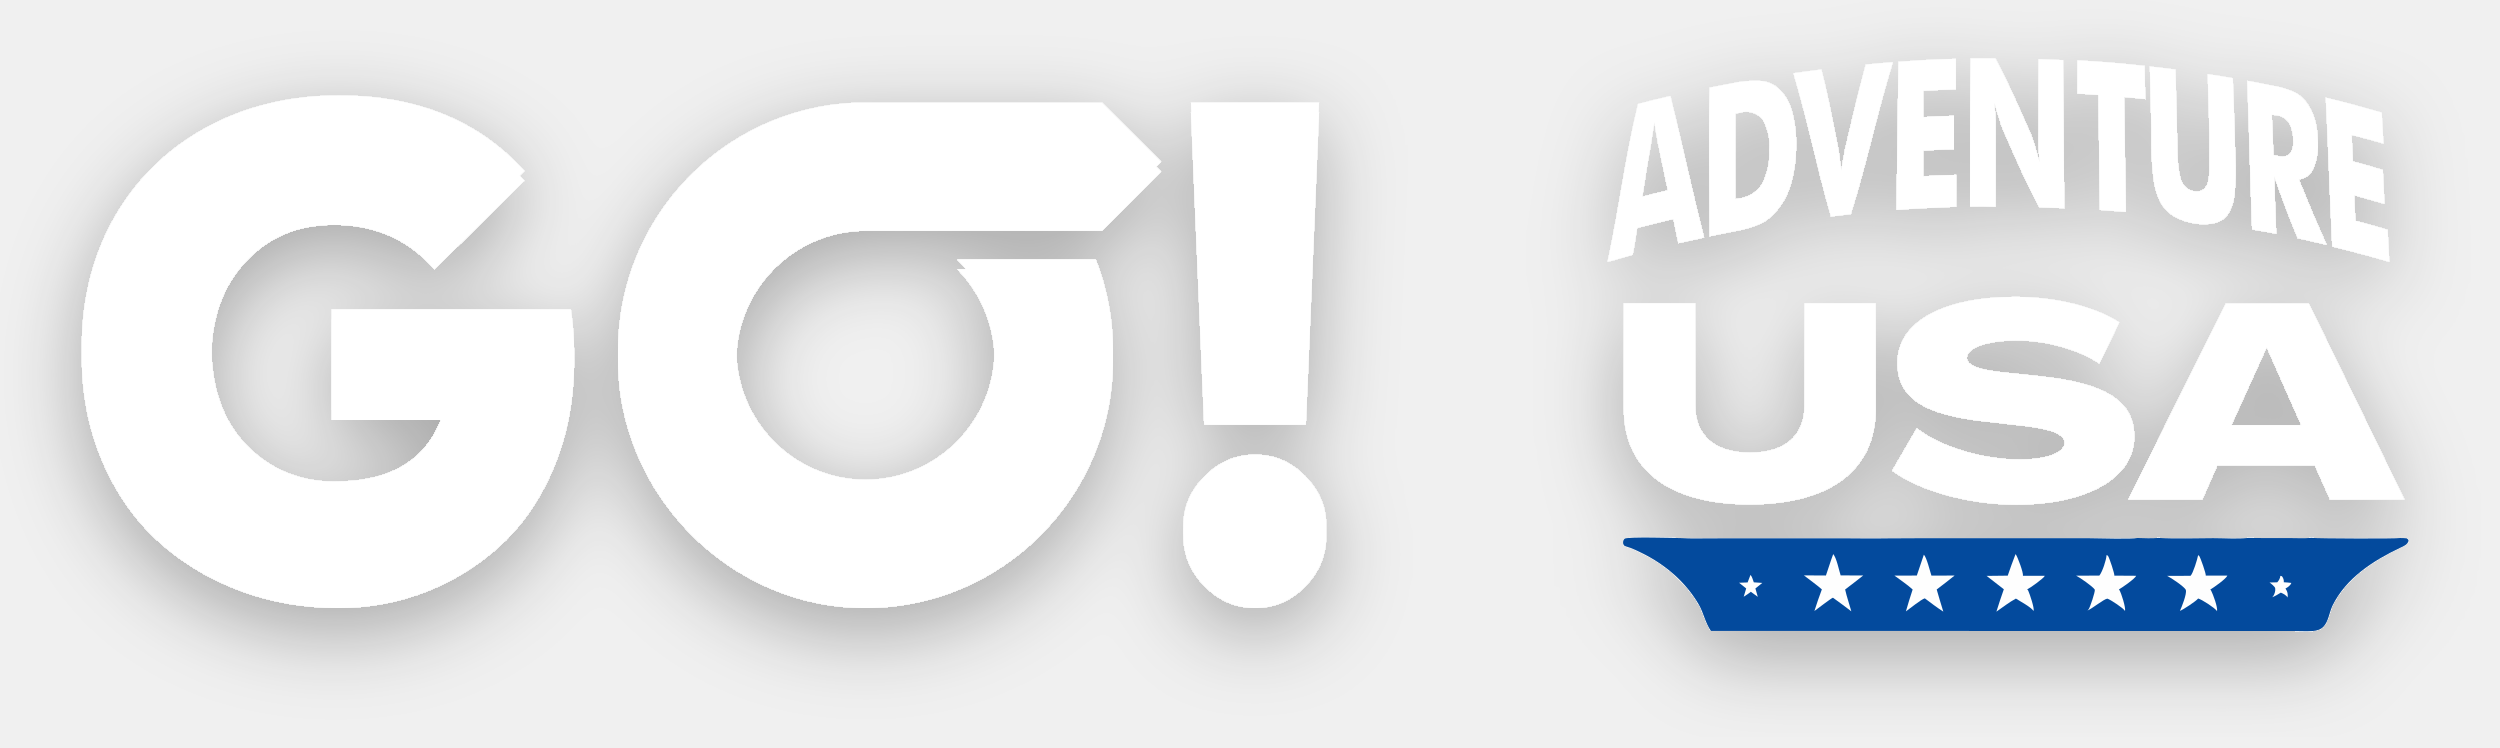
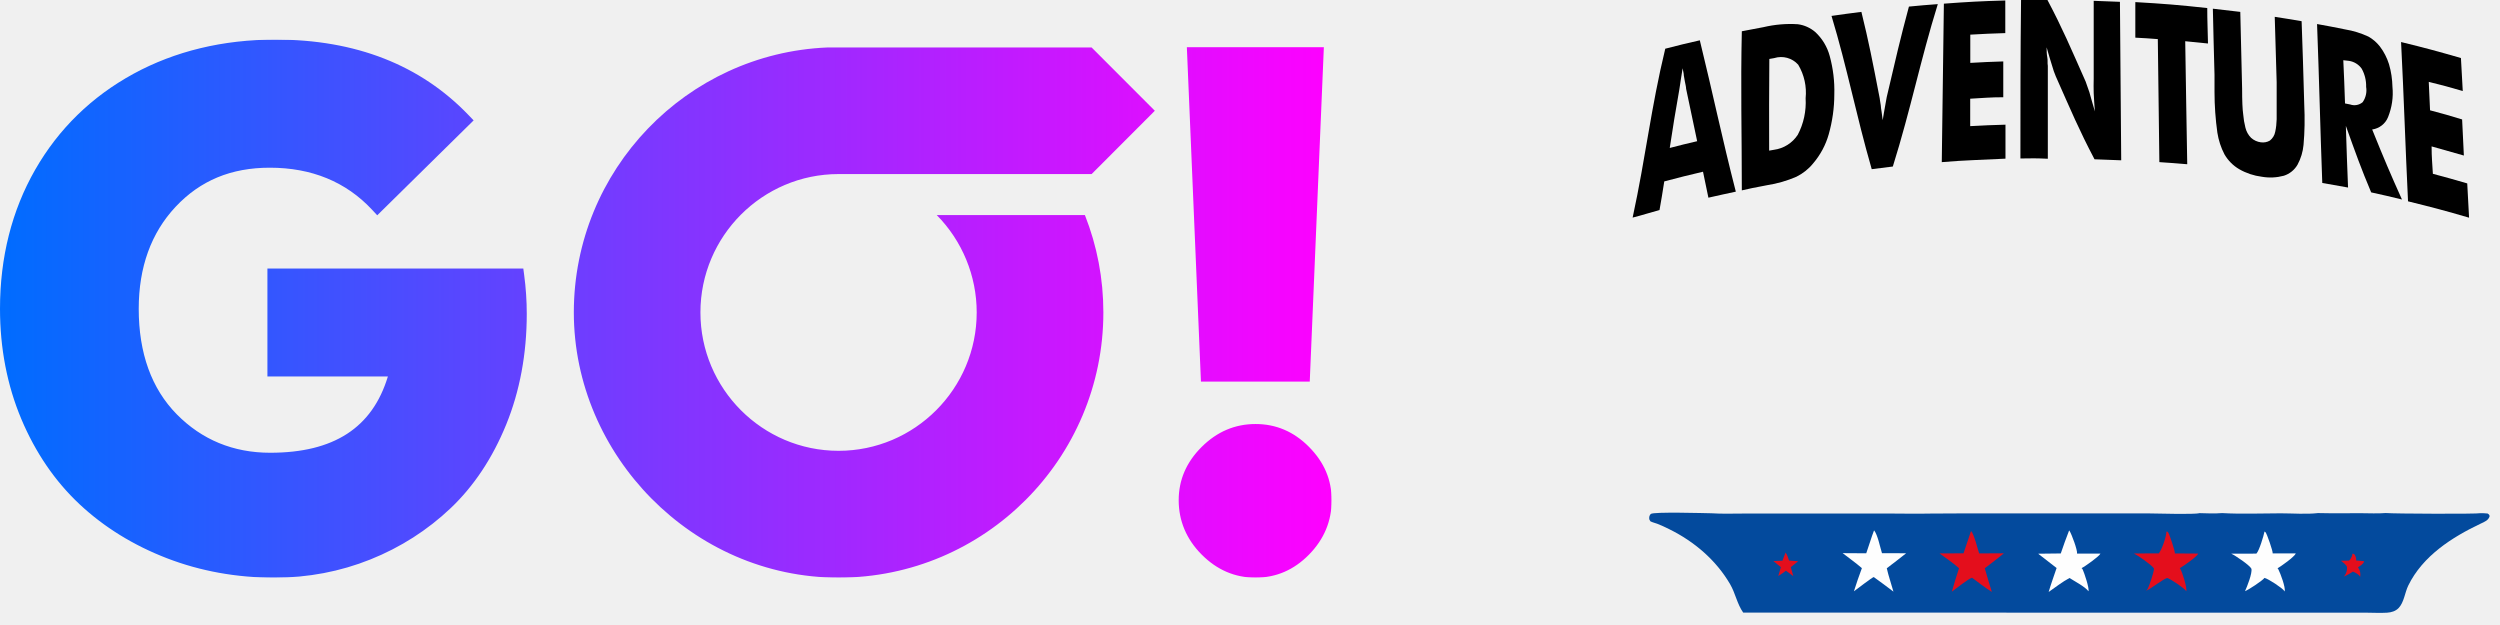
- <svg xmlns="http://www.w3.org/2000/svg" width="214" height="64" viewBox="0 0 214 64" fill="none">
-   <g filter="url(#filter0_d_1771_1434)">
-     <mask id="mask0_1771_1434" style="mask-type:luminance" maskUnits="userSpaceOnUse" x="7" y="9" width="107" height="44">
-       <path d="M103.136 41.586C101.908 42.807 101.295 44.23 101.295 45.857C101.295 47.484 101.908 48.972 103.136 50.202C104.364 51.433 105.799 52.047 107.443 52.047C109.086 52.047 110.512 51.433 111.721 50.202C112.927 48.972 113.533 47.525 113.533 45.857C113.533 44.19 112.927 42.807 111.721 41.586C110.512 40.365 109.086 39.756 107.443 39.756C105.799 39.756 104.364 40.365 103.136 41.586ZM73.203 9.631C61.932 10.097 52.906 19.425 52.906 30.829C52.906 42.233 62.409 52.047 74.087 52.047C85.765 52.047 95.269 42.527 95.269 30.829C95.269 28.139 94.772 25.521 93.792 23.039H81.938C83.981 25.105 85.136 27.903 85.136 30.829C85.136 36.932 80.178 41.899 74.085 41.899C67.992 41.899 63.034 36.932 63.034 30.829C63.034 24.726 67.992 19.759 74.085 19.759H94.331L99.387 14.695L94.331 9.633H73.198L73.203 9.631ZM101.948 9.612L103.076 36.364H111.78L112.908 9.612H101.948ZM17.679 11.738C14.333 13.563 11.686 16.143 9.816 19.408C7.949 22.669 7 26.412 7 30.538C7 33.7 7.575 36.665 8.703 39.35C9.835 42.04 11.402 44.336 13.367 46.175C15.325 48.007 17.676 49.459 20.357 50.494C23.033 51.526 25.93 52.049 28.963 52.049C31.637 52.049 34.217 51.559 36.628 50.592C39.039 49.627 41.199 48.246 43.05 46.49C44.908 44.727 46.405 42.475 47.498 39.792C48.587 37.117 49.141 34.14 49.141 30.941C49.141 29.902 49.071 28.856 48.933 27.834L48.864 27.315H28.393V35.953H38.03C36.788 40.057 33.7 42.054 28.615 42.054C25.665 42.054 23.149 41.017 21.137 38.973C19.122 36.925 18.099 34.087 18.099 30.538C18.099 27.21 19.091 24.465 21.046 22.38C23.021 20.273 25.489 19.25 28.587 19.25C31.93 19.25 34.68 20.38 36.761 22.609L37.179 23.058L44.891 15.464L44.481 15.039C40.637 11.03 35.445 9 29.047 9C24.84 9 21.013 9.922 17.674 11.74" fill="white" />
-     </mask>
-     <g mask="url(#mask0_1771_1434)">
-       <path d="M113.531 8.995H7V52.046H113.531V8.995Z" fill="white" />
-     </g>
-     <mask id="mask1_1771_1434" style="mask-type:luminance" maskUnits="userSpaceOnUse" x="7" y="8" width="107" height="44">
-       <path d="M103.136 40.752C101.908 41.973 101.295 43.396 101.295 45.023C101.295 46.65 101.908 48.138 103.136 49.368C104.364 50.599 105.799 51.213 107.443 51.213C109.086 51.213 110.512 50.599 111.721 49.368C112.927 48.138 113.533 46.691 113.533 45.023C113.533 43.356 112.927 41.973 111.721 40.752C110.512 39.531 109.086 38.922 107.443 38.922C105.799 38.922 104.364 39.531 103.136 40.752ZM73.203 8.797C61.932 9.262 52.906 18.591 52.906 29.995C52.906 41.399 62.409 51.213 74.087 51.213C85.765 51.213 95.269 41.693 95.269 29.995C95.269 27.305 94.772 24.687 93.792 22.205H81.938C83.981 24.271 85.136 27.069 85.136 29.995C85.136 36.099 80.178 41.065 74.085 41.065C67.992 41.065 63.034 36.099 63.034 29.995C63.034 23.892 67.992 18.925 74.085 18.925H94.331L99.387 13.861L94.331 8.799H73.198L73.203 8.797ZM101.948 8.778L103.076 35.53H111.78L112.908 8.778H101.948ZM17.679 10.904C14.333 12.729 11.686 15.309 9.816 18.574C7.949 21.835 7 25.578 7 29.704C7 32.867 7.575 35.831 8.703 38.516C9.835 41.206 11.402 43.502 13.367 45.341C15.325 47.173 17.676 48.626 20.357 49.66C23.033 50.692 25.93 51.215 28.963 51.215C31.637 51.215 34.217 50.725 36.628 49.758C39.039 48.793 41.199 47.412 43.05 45.656C44.908 43.893 46.405 41.641 47.498 38.958C48.587 36.282 49.141 33.306 49.141 30.107C49.141 29.068 49.071 28.022 48.933 27L48.864 26.481H28.393V35.119H38.03C36.788 39.223 33.7 41.22 28.615 41.22C25.665 41.22 23.149 40.183 21.137 38.139C19.122 36.091 18.099 33.254 18.099 29.704C18.099 26.376 19.091 23.631 21.046 21.546C23.021 19.439 25.489 18.416 28.587 18.416C31.93 18.416 34.68 19.546 36.761 21.775L37.179 22.224L44.891 14.63L44.481 14.205C40.637 10.197 35.445 8.166 29.047 8.166C24.84 8.166 21.013 9.088 17.674 10.906" fill="white" />
-     </mask>
-     <g mask="url(#mask1_1771_1434)">
-       <path d="M113.531 8.161H7V51.212H113.531V8.161Z" fill="white" />
-     </g>
-     <path d="M137.611 22.408C138.679 17.459 139.074 13.635 140.221 8.897C141.311 8.612 141.866 8.48 142.985 8.225C144.016 12.421 144.747 15.975 145.866 20.332C144.996 20.515 144.557 20.617 143.672 20.814C143.504 20.032 143.416 19.608 143.241 18.738C141.998 19.031 141.377 19.184 140.141 19.513C139.995 20.463 139.914 20.931 139.761 21.802C138.898 22.035 138.474 22.189 137.611 22.408ZM140.58 16.837C141.45 16.61 141.881 16.501 142.773 16.296C142.422 14.615 142.239 13.737 141.888 12.1C141.888 11.931 141.823 11.727 141.786 11.5L141.706 11.039C141.706 10.864 141.64 10.666 141.611 10.462C141.559 10.776 141.508 11.091 141.464 11.376C141.42 11.661 141.399 11.858 141.333 12.239C141.011 14.037 140.865 14.995 140.58 16.837Z" fill="white" />
-     <path d="M146.346 20.23C146.346 15.638 146.244 11.954 146.346 7.501C147.041 7.362 147.384 7.296 148.079 7.172C148.978 6.96 149.9 6.879 150.821 6.938C151.34 7.004 151.822 7.223 152.217 7.559C152.78 8.079 153.182 8.751 153.38 9.49C153.65 10.484 153.775 11.515 153.745 12.546C153.745 13.628 153.592 14.703 153.299 15.741C153.058 16.596 152.634 17.386 152.056 18.066C151.691 18.519 151.23 18.884 150.711 19.14C149.965 19.462 149.183 19.689 148.379 19.813L148.006 19.886C147.355 19.996 147.019 20.084 146.346 20.23ZM148.54 17.049L148.913 16.984C149.695 16.881 150.389 16.442 150.821 15.784C151.296 14.885 151.508 13.876 151.45 12.86C151.545 11.924 151.34 10.988 150.857 10.177C150.375 9.636 149.622 9.431 148.927 9.65L148.547 9.716C148.518 12.553 148.532 14.205 148.532 17.071V17.049H148.54Z" fill="white" />
-     <path d="M156.738 18.534C155.474 14.147 154.794 10.491 153.521 6.273C154.479 6.134 154.984 6.068 155.912 5.951C156.504 8.356 156.812 9.936 157.375 12.86C157.375 12.926 157.418 13.116 157.462 13.423C157.462 13.569 157.499 13.745 157.528 13.95C157.557 14.154 157.587 14.373 157.616 14.615C157.652 14.417 157.682 14.22 157.711 14.037C157.74 13.854 157.777 13.672 157.806 13.504C157.872 13.138 157.908 12.897 157.937 12.772C158.639 9.76 159.027 8.079 159.714 5.527C160.643 5.439 161.103 5.395 162.024 5.33C160.613 9.877 159.89 13.635 158.427 18.322L156.738 18.534Z" fill="white" />
-     <path d="M162.342 17.971C162.408 13.431 162.444 9.739 162.51 5.293C164.477 5.147 165.434 5.096 167.423 5.038V7.648C166.304 7.684 165.742 7.706 164.623 7.772V10.031C165.683 9.973 166.209 9.943 167.262 9.914V12.78C166.202 12.78 165.676 12.839 164.616 12.897V15.091C165.742 15.032 166.304 15.003 167.438 14.973V17.693C165.347 17.803 164.345 17.803 162.342 17.971Z" fill="white" />
-     <path d="M168.633 17.678C168.633 13.145 168.633 9.445 168.684 5H170.797C172.003 7.281 172.617 8.743 173.853 11.529C173.919 11.697 174.014 11.982 174.153 12.384C174.211 12.604 174.277 12.838 174.358 13.115L174.591 13.912C174.548 13.386 174.518 12.889 174.496 12.45C174.475 12.011 174.496 11.719 174.496 11.295V5.066L176.595 5.146C176.639 9.591 176.653 13.291 176.697 17.824L174.562 17.743C173.312 15.367 172.691 13.876 171.462 11.105C171.345 10.834 171.25 10.549 171.17 10.264C171.097 10.052 171.031 9.825 170.958 9.577C170.885 9.328 170.812 9.065 170.731 8.787C170.731 9.065 170.731 9.328 170.782 9.577C170.834 9.825 170.782 10.052 170.826 10.264V17.7C169.927 17.656 169.496 17.663 168.633 17.678Z" fill="white" />
-     <path d="M179.749 17.97C179.698 14.505 179.676 12.019 179.625 8.129C178.894 8.071 178.543 8.049 177.826 8.013V5.168C180.129 5.3 181.284 5.395 183.58 5.644C183.58 6.697 183.617 7.274 183.639 8.48L181.818 8.298C181.884 12.194 181.913 14.673 181.979 18.139C181.087 18.065 180.641 18.029 179.749 17.97Z" fill="white" />
-     <path d="M184.029 5.695C184.899 5.79 185.331 5.841 186.223 5.951C186.281 8.144 186.31 9.482 186.369 12.092C186.369 13.065 186.398 13.752 186.457 14.154C186.486 14.512 186.544 14.863 186.632 15.207C186.705 15.514 186.859 15.799 187.085 16.026C187.305 16.223 187.575 16.347 187.86 16.384C188.116 16.42 188.372 16.377 188.592 16.245C188.811 16.069 188.964 15.828 189.016 15.55C189.089 15.221 189.125 14.878 189.133 14.541V11.573C189.067 9.336 189.038 8.21 188.979 6.346C189.842 6.477 190.273 6.55 191.129 6.696C191.216 9.051 191.26 10.564 191.341 13.408C191.392 14.468 191.377 15.536 191.282 16.596C191.231 17.144 191.07 17.678 190.807 18.168C190.566 18.592 190.171 18.913 189.703 19.06C189.133 19.213 188.533 19.242 187.948 19.14C187.312 19.06 186.691 18.855 186.135 18.533C185.645 18.248 185.243 17.839 184.958 17.349C184.673 16.808 184.483 16.216 184.388 15.609C184.241 14.541 184.161 13.459 184.161 12.377V10.988C184.095 8.729 184.073 7.566 184.029 5.695Z" fill="white" />
-     <path d="M192.782 19.637C192.614 15.082 192.533 11.375 192.365 6.923C193.265 7.084 193.718 7.171 194.617 7.354C195.253 7.457 195.882 7.654 196.467 7.924C196.825 8.122 197.132 8.392 197.388 8.714C197.71 9.138 197.958 9.621 198.119 10.133C198.295 10.725 198.382 11.339 198.397 11.953C198.477 12.772 198.353 13.598 198.046 14.366C197.834 14.899 197.344 15.28 196.774 15.36C197.724 17.714 198.236 18.913 199.157 20.96C198.17 20.719 197.695 20.609 196.694 20.39C195.875 18.445 195.473 17.312 194.668 15.068C194.734 17.159 194.771 18.219 194.844 20.003C194.018 19.864 193.608 19.783 192.782 19.637ZM194.602 13.276L195.012 13.357C195.356 13.481 195.736 13.408 196.014 13.174C196.262 12.816 196.364 12.377 196.291 11.953C196.306 11.441 196.182 10.937 195.933 10.491C195.692 10.154 195.326 9.928 194.917 9.869L194.464 9.818C194.529 11.149 194.551 11.858 194.602 13.276Z" fill="white" />
-     <path d="M199.642 21.106C199.422 16.544 199.313 12.83 199.086 8.363C201.009 8.831 201.967 9.094 203.875 9.642C203.933 10.622 203.963 11.163 204.021 12.282C202.932 11.967 202.391 11.814 201.301 11.55C201.338 12.435 201.36 12.896 201.404 13.824C202.434 14.095 202.946 14.241 203.97 14.555C204.028 15.703 204.05 16.295 204.109 17.443C203.078 17.151 202.559 17.005 201.528 16.712C201.528 17.619 201.586 18.072 201.63 18.905C202.727 19.198 203.283 19.352 204.379 19.673C204.438 20.828 204.467 21.391 204.526 22.415C202.581 21.845 201.601 21.589 199.642 21.106Z" fill="white" />
-     <path d="M146.455 54.007C145.959 53.297 145.839 52.472 145.408 51.733C144.286 49.811 142.548 48.328 140.564 47.347C140.245 47.19 139.918 47.029 139.586 46.903C139.398 46.831 139.216 46.8 139.035 46.706C138.959 46.601 138.935 46.558 138.936 46.426C138.936 46.31 138.981 46.197 139.065 46.117C139.263 45.929 143.404 46.054 143.927 46.062C144.741 46.117 145.578 46.086 146.394 46.085L150.766 46.08L157.923 46.081C159.096 46.081 160.272 46.112 161.445 46.085C163.195 46.072 164.946 46.068 166.696 46.072L178.846 46.072C179.503 46.072 182.53 46.175 182.956 46.051C183.552 46.069 184.172 46.096 184.767 46.047C186.315 46.137 187.901 46.066 189.453 46.066C190.379 46.066 191.549 46.155 192.439 46.046C193.582 46.073 194.728 46.057 195.871 46.056C196.524 46.056 197.211 46.098 197.86 46.042C198.476 46.102 205.225 46.128 205.44 46.054C205.633 46.056 205.824 46.057 206.016 46.083C206.127 46.16 206.134 46.161 206.172 46.29C206.083 46.629 205.751 46.751 205.456 46.89C203.146 47.986 200.819 49.478 199.663 51.84C199.388 52.401 199.325 53.196 198.883 53.649C198.645 53.894 198.306 53.993 197.973 54.015C197.412 54.052 196.827 54.013 196.263 54.013L192.617 54.011L181.16 54.013L146.455 54.007L146.455 54.007Z" fill="#034A9D" />
-     <path d="M172.53 47.435C172.551 47.456 172.548 47.451 172.564 47.474C172.721 47.708 173.217 49.032 173.163 49.288L175.035 49.289C174.957 49.495 173.781 50.334 173.526 50.45C173.563 50.484 173.6 50.523 173.62 50.569C173.742 50.84 174.159 52.06 174.076 52.299C173.806 51.936 172.965 51.497 172.561 51.239C171.982 51.549 171.433 51.983 170.892 52.358C171.081 51.714 171.314 51.077 171.528 50.441L170.053 49.297L171.862 49.276C172.07 48.657 172.293 48.044 172.53 47.436L172.53 47.435Z" fill="#FEFEFE" />
-     <path d="M164.682 47.481C164.913 47.691 165.219 48.925 165.329 49.271L167.312 49.267C166.809 49.674 166.298 50.071 165.781 50.46C165.956 51.095 166.157 51.724 166.347 52.355C165.8 52.007 165.282 51.607 164.764 51.219C164.465 51.293 163.473 52.104 163.145 52.335C163.331 51.709 163.511 51.08 163.722 50.462C163.253 50.028 162.678 49.659 162.166 49.273L164.08 49.267C164.276 48.67 164.476 48.075 164.682 47.481H164.682Z" fill="#FEFEFE" />
-     <path d="M188.161 47.522C188.193 47.54 188.229 47.563 188.252 47.592C188.362 47.736 188.844 49.107 188.815 49.274L190.661 49.272C190.562 49.548 189.497 50.29 189.201 50.468C189.23 50.496 189.252 50.517 189.271 50.553C189.438 50.876 189.857 51.998 189.776 52.322C189.768 52.307 189.763 52.297 189.753 52.283C189.589 52.038 188.468 51.306 188.16 51.232C188.004 51.45 186.865 52.2 186.601 52.292C186.765 51.939 187.198 50.85 187.112 50.497C186.978 50.218 185.824 49.44 185.502 49.295C186.171 49.297 186.841 49.295 187.51 49.29C187.732 49.072 188.094 47.87 188.161 47.522V47.522Z" fill="#FEFEFE" />
-     <path d="M180.318 47.52C180.379 47.535 180.409 47.535 180.448 47.59C180.561 47.748 181.017 49.116 180.989 49.275L182.856 49.287C182.773 49.527 181.66 50.296 181.379 50.456C181.391 50.47 181.412 50.495 181.423 50.512C181.582 50.771 181.983 52.023 181.9 52.305C181.896 52.298 181.893 52.291 181.89 52.285C181.779 52.07 180.661 51.329 180.392 51.243C180.111 51.261 179.093 52.101 178.688 52.261C178.726 52.224 178.762 52.186 178.793 52.143C178.914 51.97 179.352 50.673 179.316 50.475C179.158 50.215 178.023 49.423 177.713 49.277L179.702 49.272C179.951 48.978 180.309 47.924 180.318 47.52H180.318Z" fill="#FEFEFE" />
-     <path d="M156.925 47.428C157.216 47.781 157.406 48.774 157.559 49.255L159.492 49.26C158.981 49.667 158.464 50.067 157.943 50.461C158.081 51.087 158.305 51.71 158.474 52.33C157.956 51.934 157.431 51.545 156.901 51.164C156.816 51.159 155.484 52.179 155.313 52.303C155.509 51.681 155.722 51.063 155.951 50.451C155.463 50.029 154.923 49.647 154.412 49.252L156.299 49.263C156.519 48.654 156.692 48.032 156.925 47.428H156.925Z" fill="#FEFEFE" />
-     <path d="M195.198 49.293C195.275 49.309 195.319 49.303 195.366 49.369C195.455 49.49 195.517 49.692 195.492 49.84C195.707 49.846 195.924 49.877 196.138 49.898C196.062 50.125 195.831 50.269 195.634 50.381C195.64 50.39 195.647 50.399 195.653 50.408C195.814 50.635 195.86 50.88 195.816 51.151C195.709 50.947 195.442 50.815 195.237 50.729C194.996 50.881 194.767 51.019 194.503 51.126C194.536 51.093 194.565 51.058 194.592 51.019C194.71 50.845 194.797 50.553 194.755 50.346C194.722 50.207 194.397 49.947 194.275 49.862L194.932 49.847C195.077 49.688 195.179 49.511 195.198 49.293H195.198Z" fill="#FEFEFE" />
-     <path d="M149.843 49.209C149.973 49.345 150.056 49.667 150.126 49.847L150.855 49.898L150.262 50.373L150.466 51.089L149.871 50.654C149.69 50.815 149.463 50.945 149.261 51.081L149.474 50.372L148.865 49.884L149.595 49.857C149.683 49.644 149.761 49.425 149.843 49.209H149.843Z" fill="#FEFEFE" />
-     <path d="M139 35.017V25.961H145.11V34.69C145.11 37.417 146.921 38.748 149.802 38.748C152.682 38.748 154.471 37.417 154.471 34.69V25.961H160.56V35.017C160.56 40.276 156.566 43.178 149.78 43.178C142.993 43.178 139 40.276 139 35.017Z" fill="white" />
-     <path d="M161.963 40.319L164.08 36.675C166.022 38.224 169.666 39.337 172.874 39.337C175.23 39.337 176.736 38.77 176.736 37.897C176.736 37.177 175.667 36.718 173.092 36.435L169.993 36.086C164.691 35.518 162.421 34.056 162.421 31.067C162.421 27.466 166.502 25.415 172.481 25.415C176.016 25.415 179.355 26.266 181.406 27.597L179.704 31.11C177.871 29.888 175.099 29.125 172.525 29.146C170.124 29.168 168.378 29.736 168.357 30.63C168.357 31.263 169.295 31.656 171.455 31.874L174.576 32.202C180.249 32.791 182.693 34.34 182.693 37.373C182.715 40.843 178.722 43.199 172.568 43.199C168.531 43.199 164.232 41.999 161.963 40.275V40.319Z" fill="white" />
-     <path d="M190.537 25.983H197.629L205.812 42.764H199.462L198.153 39.84H189.795L188.508 42.764H182.18L190.537 25.983ZM196.997 36.392L194.051 29.759H194.007L190.996 36.392H196.997Z" fill="white" />
+ <svg xmlns="http://www.w3.org/2000/svg" width="200" height="50" viewBox="0 0 200 50" fill="none">
+   <mask id="mask0_1774_102" style="mask-type:luminance" maskUnits="userSpaceOnUse" x="0" y="3" width="107" height="44">
+     <path d="M96.136 35.752C94.908 36.973 94.295 38.396 94.295 40.023C94.295 41.65 94.908 43.138 96.136 44.368C97.364 45.599 98.799 46.213 100.443 46.213C102.086 46.213 103.512 45.599 104.721 44.368C105.927 43.138 106.533 41.691 106.533 40.023C106.533 38.356 105.927 36.973 104.721 35.752C103.512 34.531 102.086 33.922 100.443 33.922C98.799 33.922 97.364 34.531 96.136 35.752ZM66.203 3.797C54.932 4.262 45.906 13.591 45.906 24.995C45.906 36.399 55.409 46.213 67.087 46.213C78.765 46.213 88.269 36.693 88.269 24.995C88.269 22.305 87.772 19.687 86.792 17.205H74.938C76.981 19.271 78.136 22.069 78.136 24.995C78.136 31.099 73.178 36.065 67.085 36.065C60.992 36.065 56.034 31.099 56.034 24.995C56.034 18.892 60.992 13.925 67.085 13.925H87.331L92.387 8.861L87.331 3.799H66.198L66.203 3.797ZM94.948 3.778L96.076 30.53H104.78L105.908 3.778H94.948ZM10.679 5.904C7.333 7.729 4.686 10.309 2.816 13.574C0.949 16.835 0 20.578 0 24.704C0 27.866 0.575 30.831 1.703 33.516C2.835 36.206 4.402 38.502 6.367 40.341C8.325 42.173 10.676 43.626 13.357 44.66C16.033 45.692 18.93 46.215 21.963 46.215C24.637 46.215 27.217 45.725 29.628 44.758C32.039 43.793 34.199 42.412 36.05 40.656C37.908 38.893 39.405 36.641 40.498 33.958C41.587 31.282 42.141 28.306 42.141 25.107C42.141 24.068 42.071 23.022 41.933 22L41.864 21.481H21.393V30.119H31.03C29.788 34.223 26.7 36.22 21.615 36.22C18.665 36.22 16.149 35.183 14.137 33.139C12.122 31.091 11.098 28.253 11.098 24.704C11.098 21.376 12.091 18.631 14.046 16.546C16.021 14.439 18.489 13.416 21.587 13.416C24.93 13.416 27.68 14.546 29.762 16.775L30.179 17.224L37.891 9.63L37.481 9.205C33.637 5.197 28.445 3.166 22.047 3.166C17.84 3.166 14.013 4.088 10.674 5.906" fill="white" />
+   </mask>
+   <g mask="url(#mask0_1774_102)">
+     <path d="M106.531 3.161H0V46.212H106.531V3.161Z" fill="url(#paint0_linear_1774_102)" />
  </g>
+   <path d="M130.611 17.408C131.679 12.459 132.074 8.635 133.221 3.897C134.311 3.612 134.866 3.481 135.985 3.225C137.016 7.421 137.747 10.975 138.866 15.332C137.996 15.515 137.557 15.617 136.672 15.815C136.504 15.032 136.416 14.608 136.241 13.738C134.998 14.031 134.377 14.184 133.141 14.513C132.995 15.463 132.914 15.931 132.761 16.802C131.898 17.035 131.474 17.189 130.611 17.408ZM133.58 11.837C134.45 11.611 134.881 11.501 135.773 11.296C135.422 9.615 135.239 8.737 134.888 7.1C134.888 6.931 134.823 6.727 134.786 6.5L134.706 6.039C134.706 5.864 134.64 5.667 134.611 5.462C134.559 5.776 134.508 6.091 134.464 6.376C134.42 6.661 134.399 6.858 134.333 7.238C134.011 9.037 133.865 9.995 133.58 11.837Z" fill="black" />
+   <path d="M139.346 15.23C139.346 10.638 139.244 6.953 139.346 2.501C140.041 2.362 140.384 2.296 141.079 2.172C141.978 1.96 142.9 1.879 143.821 1.938C144.34 2.004 144.822 2.223 145.217 2.559C145.78 3.079 146.182 3.751 146.38 4.49C146.65 5.484 146.775 6.515 146.745 7.546C146.745 8.628 146.592 9.702 146.299 10.741C146.058 11.596 145.634 12.386 145.056 13.066C144.691 13.519 144.23 13.884 143.711 14.14C142.965 14.462 142.183 14.689 141.379 14.813L141.006 14.886C140.355 14.996 140.019 15.084 139.346 15.23ZM141.54 12.049L141.913 11.984C142.695 11.881 143.389 11.443 143.821 10.784C144.296 9.885 144.508 8.876 144.45 7.86C144.545 6.924 144.34 5.988 143.857 5.177C143.375 4.636 142.622 4.431 141.927 4.65L141.547 4.716C141.518 7.553 141.532 9.205 141.532 12.071V12.049H141.54Z" fill="black" />
+   <path d="M149.738 13.534C148.474 9.147 147.794 5.491 146.521 1.273C147.479 1.134 147.984 1.068 148.912 0.951C149.504 3.356 149.812 4.936 150.375 7.86C150.375 7.926 150.418 8.116 150.462 8.423C150.462 8.569 150.499 8.745 150.528 8.949C150.557 9.154 150.587 9.374 150.616 9.615C150.652 9.417 150.682 9.22 150.711 9.037C150.74 8.854 150.777 8.672 150.806 8.504C150.872 8.138 150.908 7.897 150.937 7.772C151.639 4.76 152.027 3.079 152.714 0.527C153.643 0.439 154.103 0.395 155.024 0.33C153.613 4.877 152.89 8.635 151.427 13.322L149.738 13.534Z" fill="black" />
+   <path d="M155.342 12.971C155.408 8.431 155.444 4.739 155.51 0.293C157.477 0.147 158.434 0.096 160.423 0.038V2.648C159.304 2.684 158.742 2.706 157.623 2.772V5.031C158.683 4.973 159.209 4.943 160.262 4.914V7.78C159.202 7.78 158.676 7.839 157.616 7.897V10.091C158.742 10.032 159.304 10.003 160.438 9.974V12.693C158.347 12.803 157.345 12.803 155.342 12.971Z" fill="black" />
+   <path d="M161.633 12.678C161.633 8.145 161.633 4.445 161.684 0H163.797C165.003 2.281 165.617 3.743 166.853 6.529C166.919 6.697 167.014 6.982 167.153 7.384C167.211 7.604 167.277 7.838 167.358 8.115L167.591 8.912C167.548 8.386 167.518 7.889 167.496 7.45C167.475 7.011 167.496 6.719 167.496 6.295V0.066L169.595 0.146C169.639 4.591 169.653 8.291 169.697 12.824L167.562 12.743C166.312 10.367 165.691 8.876 164.462 6.105C164.345 5.834 164.25 5.549 164.17 5.264C164.097 5.052 164.031 4.825 163.958 4.577C163.885 4.328 163.812 4.065 163.731 3.787C163.731 4.065 163.731 4.328 163.782 4.577C163.834 4.825 163.782 5.052 163.826 5.264V12.7C162.927 12.656 162.496 12.663 161.633 12.678Z" fill="black" />
+   <path d="M172.749 12.97C172.698 9.505 172.676 7.019 172.625 3.129C171.894 3.071 171.543 3.049 170.826 3.013V0.168C173.129 0.3 174.284 0.395 176.58 0.644C176.58 1.696 176.617 2.274 176.639 3.48L174.818 3.298C174.884 7.195 174.913 9.673 174.979 13.139C174.087 13.065 173.641 13.029 172.749 12.97Z" fill="black" />
+   <path d="M177.029 0.695C177.899 0.79 178.331 0.841 179.223 0.951C179.281 3.144 179.31 4.482 179.369 7.092C179.369 8.065 179.398 8.752 179.457 9.154C179.486 9.512 179.544 9.863 179.632 10.207C179.705 10.514 179.859 10.799 180.085 11.025C180.305 11.223 180.575 11.347 180.86 11.384C181.116 11.42 181.372 11.377 181.592 11.245C181.811 11.069 181.964 10.828 182.016 10.55C182.089 10.221 182.125 9.878 182.133 9.541V6.573C182.067 4.336 182.038 3.21 181.979 1.346C182.842 1.477 183.273 1.55 184.129 1.696C184.216 4.051 184.26 5.564 184.341 8.408C184.392 9.468 184.377 10.536 184.282 11.596C184.231 12.144 184.07 12.678 183.807 13.168C183.566 13.592 183.171 13.914 182.703 14.06C182.133 14.213 181.533 14.242 180.948 14.14C180.312 14.06 179.691 13.855 179.135 13.533C178.645 13.248 178.243 12.839 177.958 12.349C177.673 11.808 177.483 11.216 177.388 10.609C177.241 9.541 177.161 8.459 177.161 7.377V5.988C177.095 3.729 177.073 2.566 177.029 0.695Z" fill="black" />
+   <path d="M185.782 14.637C185.614 10.082 185.533 6.375 185.365 1.923C186.265 2.084 186.718 2.171 187.617 2.354C188.253 2.457 188.882 2.654 189.467 2.924C189.825 3.122 190.132 3.392 190.388 3.714C190.71 4.138 190.958 4.621 191.119 5.132C191.295 5.725 191.382 6.339 191.397 6.953C191.477 7.772 191.353 8.598 191.046 9.366C190.834 9.899 190.344 10.28 189.774 10.36C190.724 12.714 191.236 13.913 192.157 15.96C191.17 15.719 190.695 15.609 189.694 15.39C188.875 13.445 188.473 12.312 187.668 10.068C187.734 12.159 187.771 13.219 187.844 15.003C187.018 14.864 186.608 14.783 185.782 14.637ZM187.602 8.276L188.012 8.357C188.356 8.481 188.736 8.408 189.014 8.174C189.262 7.816 189.364 7.377 189.291 6.953C189.306 6.441 189.182 5.937 188.933 5.491C188.692 5.154 188.326 4.928 187.917 4.869L187.464 4.818C187.529 6.149 187.551 6.858 187.602 8.276Z" fill="black" />
+   <path d="M192.642 16.106C192.422 11.544 192.313 7.83 192.086 3.363C194.009 3.831 194.967 4.094 196.875 4.642C196.933 5.622 196.963 6.163 197.021 7.282C195.932 6.967 195.391 6.814 194.301 6.55C194.338 7.435 194.36 7.896 194.404 8.824C195.434 9.095 195.946 9.241 196.97 9.555C197.028 10.703 197.05 11.295 197.109 12.443C196.078 12.151 195.559 12.005 194.528 11.712C194.528 12.619 194.586 13.072 194.63 13.905C195.727 14.198 196.283 14.351 197.379 14.673C197.438 15.828 197.467 16.391 197.526 17.415C195.581 16.845 194.601 16.589 192.642 16.106Z" fill="black" />
+   <path d="M139.455 49.007C138.959 48.297 138.839 47.472 138.408 46.733C137.286 44.811 135.548 43.328 133.564 42.347C133.245 42.19 132.918 42.029 132.586 41.903C132.398 41.831 132.216 41.8 132.035 41.706C131.959 41.601 131.935 41.558 131.936 41.426C131.936 41.31 131.981 41.197 132.065 41.117C132.263 40.929 136.404 41.054 136.927 41.062C137.741 41.117 138.578 41.086 139.394 41.085L143.766 41.08L150.923 41.081C152.096 41.081 153.272 41.112 154.445 41.085C156.195 41.072 157.946 41.068 159.696 41.072L171.846 41.072C172.503 41.072 175.53 41.175 175.956 41.051C176.552 41.069 177.172 41.096 177.767 41.047C179.315 41.137 180.901 41.066 182.453 41.066C183.379 41.066 184.549 41.155 185.439 41.046C186.582 41.073 187.728 41.057 188.871 41.056C189.524 41.056 190.211 41.098 190.86 41.042C191.476 41.102 198.225 41.128 198.44 41.054C198.633 41.056 198.824 41.057 199.016 41.083C199.127 41.16 199.134 41.161 199.172 41.29C199.083 41.629 198.751 41.751 198.456 41.89C196.146 42.986 193.819 44.478 192.663 46.84C192.388 47.401 192.325 48.196 191.883 48.649C191.645 48.894 191.306 48.993 190.973 49.015C190.412 49.052 189.827 49.013 189.263 49.013L185.617 49.011L174.16 49.013L139.455 49.007L139.455 49.007Z" fill="#034A9D" />
+   <path d="M165.53 42.435C165.551 42.456 165.548 42.451 165.564 42.474C165.721 42.708 166.217 44.032 166.163 44.288L168.035 44.289C167.957 44.495 166.781 45.334 166.526 45.45C166.563 45.484 166.6 45.523 166.62 45.569C166.742 45.84 167.159 47.06 167.076 47.299C166.806 46.936 165.965 46.497 165.561 46.239C164.982 46.549 164.433 46.983 163.892 47.358C164.081 46.714 164.314 46.077 164.528 45.441L163.053 44.297L164.862 44.276C165.07 43.657 165.293 43.044 165.53 42.436L165.53 42.435Z" fill="#FEFEFE" />
+   <path d="M157.682 42.481C157.913 42.691 158.219 43.925 158.329 44.271L160.312 44.267C159.809 44.674 159.298 45.071 158.781 45.46C158.956 46.095 159.157 46.724 159.347 47.355C158.8 47.007 158.282 46.607 157.764 46.219C157.465 46.293 156.473 47.104 156.145 47.335C156.331 46.709 156.511 46.08 156.722 45.462C156.253 45.028 155.678 44.659 155.166 44.273L157.08 44.267C157.276 43.67 157.476 43.075 157.682 42.481H157.682Z" fill="#E40E1C" />
+   <path d="M181.161 42.522C181.193 42.54 181.229 42.563 181.252 42.592C181.362 42.736 181.844 44.107 181.815 44.274L183.661 44.272C183.562 44.548 182.497 45.29 182.201 45.468C182.23 45.496 182.252 45.517 182.271 45.553C182.438 45.876 182.857 46.998 182.776 47.322C182.768 47.307 182.763 47.297 182.753 47.283C182.589 47.038 181.468 46.306 181.16 46.232C181.004 46.45 179.865 47.2 179.601 47.292C179.765 46.939 180.198 45.85 180.112 45.497C179.978 45.218 178.824 44.44 178.502 44.295C179.171 44.297 179.841 44.295 180.51 44.29C180.732 44.072 181.094 42.87 181.161 42.522V42.522Z" fill="#FEFEFE" />
+   <path d="M173.318 42.52C173.379 42.535 173.409 42.535 173.448 42.59C173.561 42.748 174.017 44.116 173.989 44.275L175.856 44.287C175.773 44.527 174.66 45.296 174.379 45.456C174.391 45.47 174.412 45.495 174.423 45.512C174.582 45.771 174.983 47.023 174.9 47.305C174.896 47.298 174.893 47.291 174.89 47.285C174.779 47.07 173.661 46.329 173.392 46.243C173.111 46.261 172.093 47.101 171.688 47.261C171.726 47.224 171.762 47.186 171.793 47.143C171.914 46.97 172.352 45.673 172.316 45.475C172.158 45.215 171.023 44.423 170.713 44.277L172.702 44.272C172.951 43.978 173.309 42.924 173.318 42.52H173.318Z" fill="#E40E1C" />
+   <path d="M149.925 42.428C150.216 42.781 150.406 43.774 150.559 44.255L152.492 44.26C151.981 44.667 151.464 45.067 150.943 45.461C151.081 46.087 151.305 46.71 151.474 47.33C150.956 46.934 150.431 46.545 149.901 46.164C149.816 46.159 148.484 47.179 148.313 47.303C148.509 46.681 148.722 46.063 148.951 45.451C148.463 45.029 147.923 44.647 147.412 44.252L149.299 44.263C149.519 43.654 149.692 43.032 149.925 42.428H149.925Z" fill="#FEFEFE" />
+   <path d="M188.198 44.293C188.275 44.309 188.319 44.303 188.366 44.369C188.455 44.49 188.517 44.692 188.492 44.84C188.707 44.846 188.924 44.877 189.138 44.898C189.062 45.125 188.831 45.269 188.634 45.381C188.64 45.39 188.647 45.399 188.653 45.408C188.814 45.635 188.86 45.88 188.816 46.151C188.709 45.947 188.442 45.815 188.237 45.729C187.996 45.881 187.767 46.019 187.503 46.126C187.536 46.093 187.565 46.058 187.592 46.019C187.71 45.845 187.797 45.553 187.755 45.346C187.722 45.207 187.397 44.947 187.275 44.862L187.932 44.847C188.077 44.688 188.179 44.511 188.198 44.293H188.198Z" fill="#E40E1C" />
+   <path d="M142.843 44.209C142.973 44.345 143.056 44.667 143.126 44.847L143.855 44.898L143.262 45.373L143.466 46.089L142.871 45.654C142.69 45.815 142.463 45.945 142.261 46.081L142.474 45.372L141.865 44.884L142.595 44.857C142.683 44.644 142.761 44.425 142.843 44.209H142.843Z" fill="#E40E1C" />
  <defs>
-     <filter id="filter0_d_1771_1434" x="0" y="0" width="213.172" height="63.031" filterUnits="userSpaceOnUse" color-interpolation-filters="sRGB">
-       <feFlood flood-opacity="0" result="BackgroundImageFix" />
-       <feColorMatrix in="SourceAlpha" type="matrix" values="0 0 0 0 0 0 0 0 0 0 0 0 0 0 0 0 0 0 127 0" result="hardAlpha" />
-       <feOffset dy="2" />
-       <feGaussianBlur stdDeviation="3.5" />
-       <feComposite in2="hardAlpha" operator="out" />
-       <feColorMatrix type="matrix" values="0 0 0 0 0 0 0 0 0 0 0 0 0 0 0 0 0 0 0.3 0" />
-       <feBlend mode="normal" in2="BackgroundImageFix" result="effect1_dropShadow_1771_1434" />
-       <feBlend mode="normal" in="SourceGraphic" in2="effect1_dropShadow_1771_1434" result="shape" />
-     </filter>
+     <linearGradient id="paint0_linear_1774_102" x1="0.23" y1="24.758" x2="106.743" y2="24.758" gradientUnits="userSpaceOnUse">
+       <stop stop-color="#006CFF" />
+       <stop offset="1" stop-color="#FF00FF" />
+     </linearGradient>
  </defs>
</svg>
